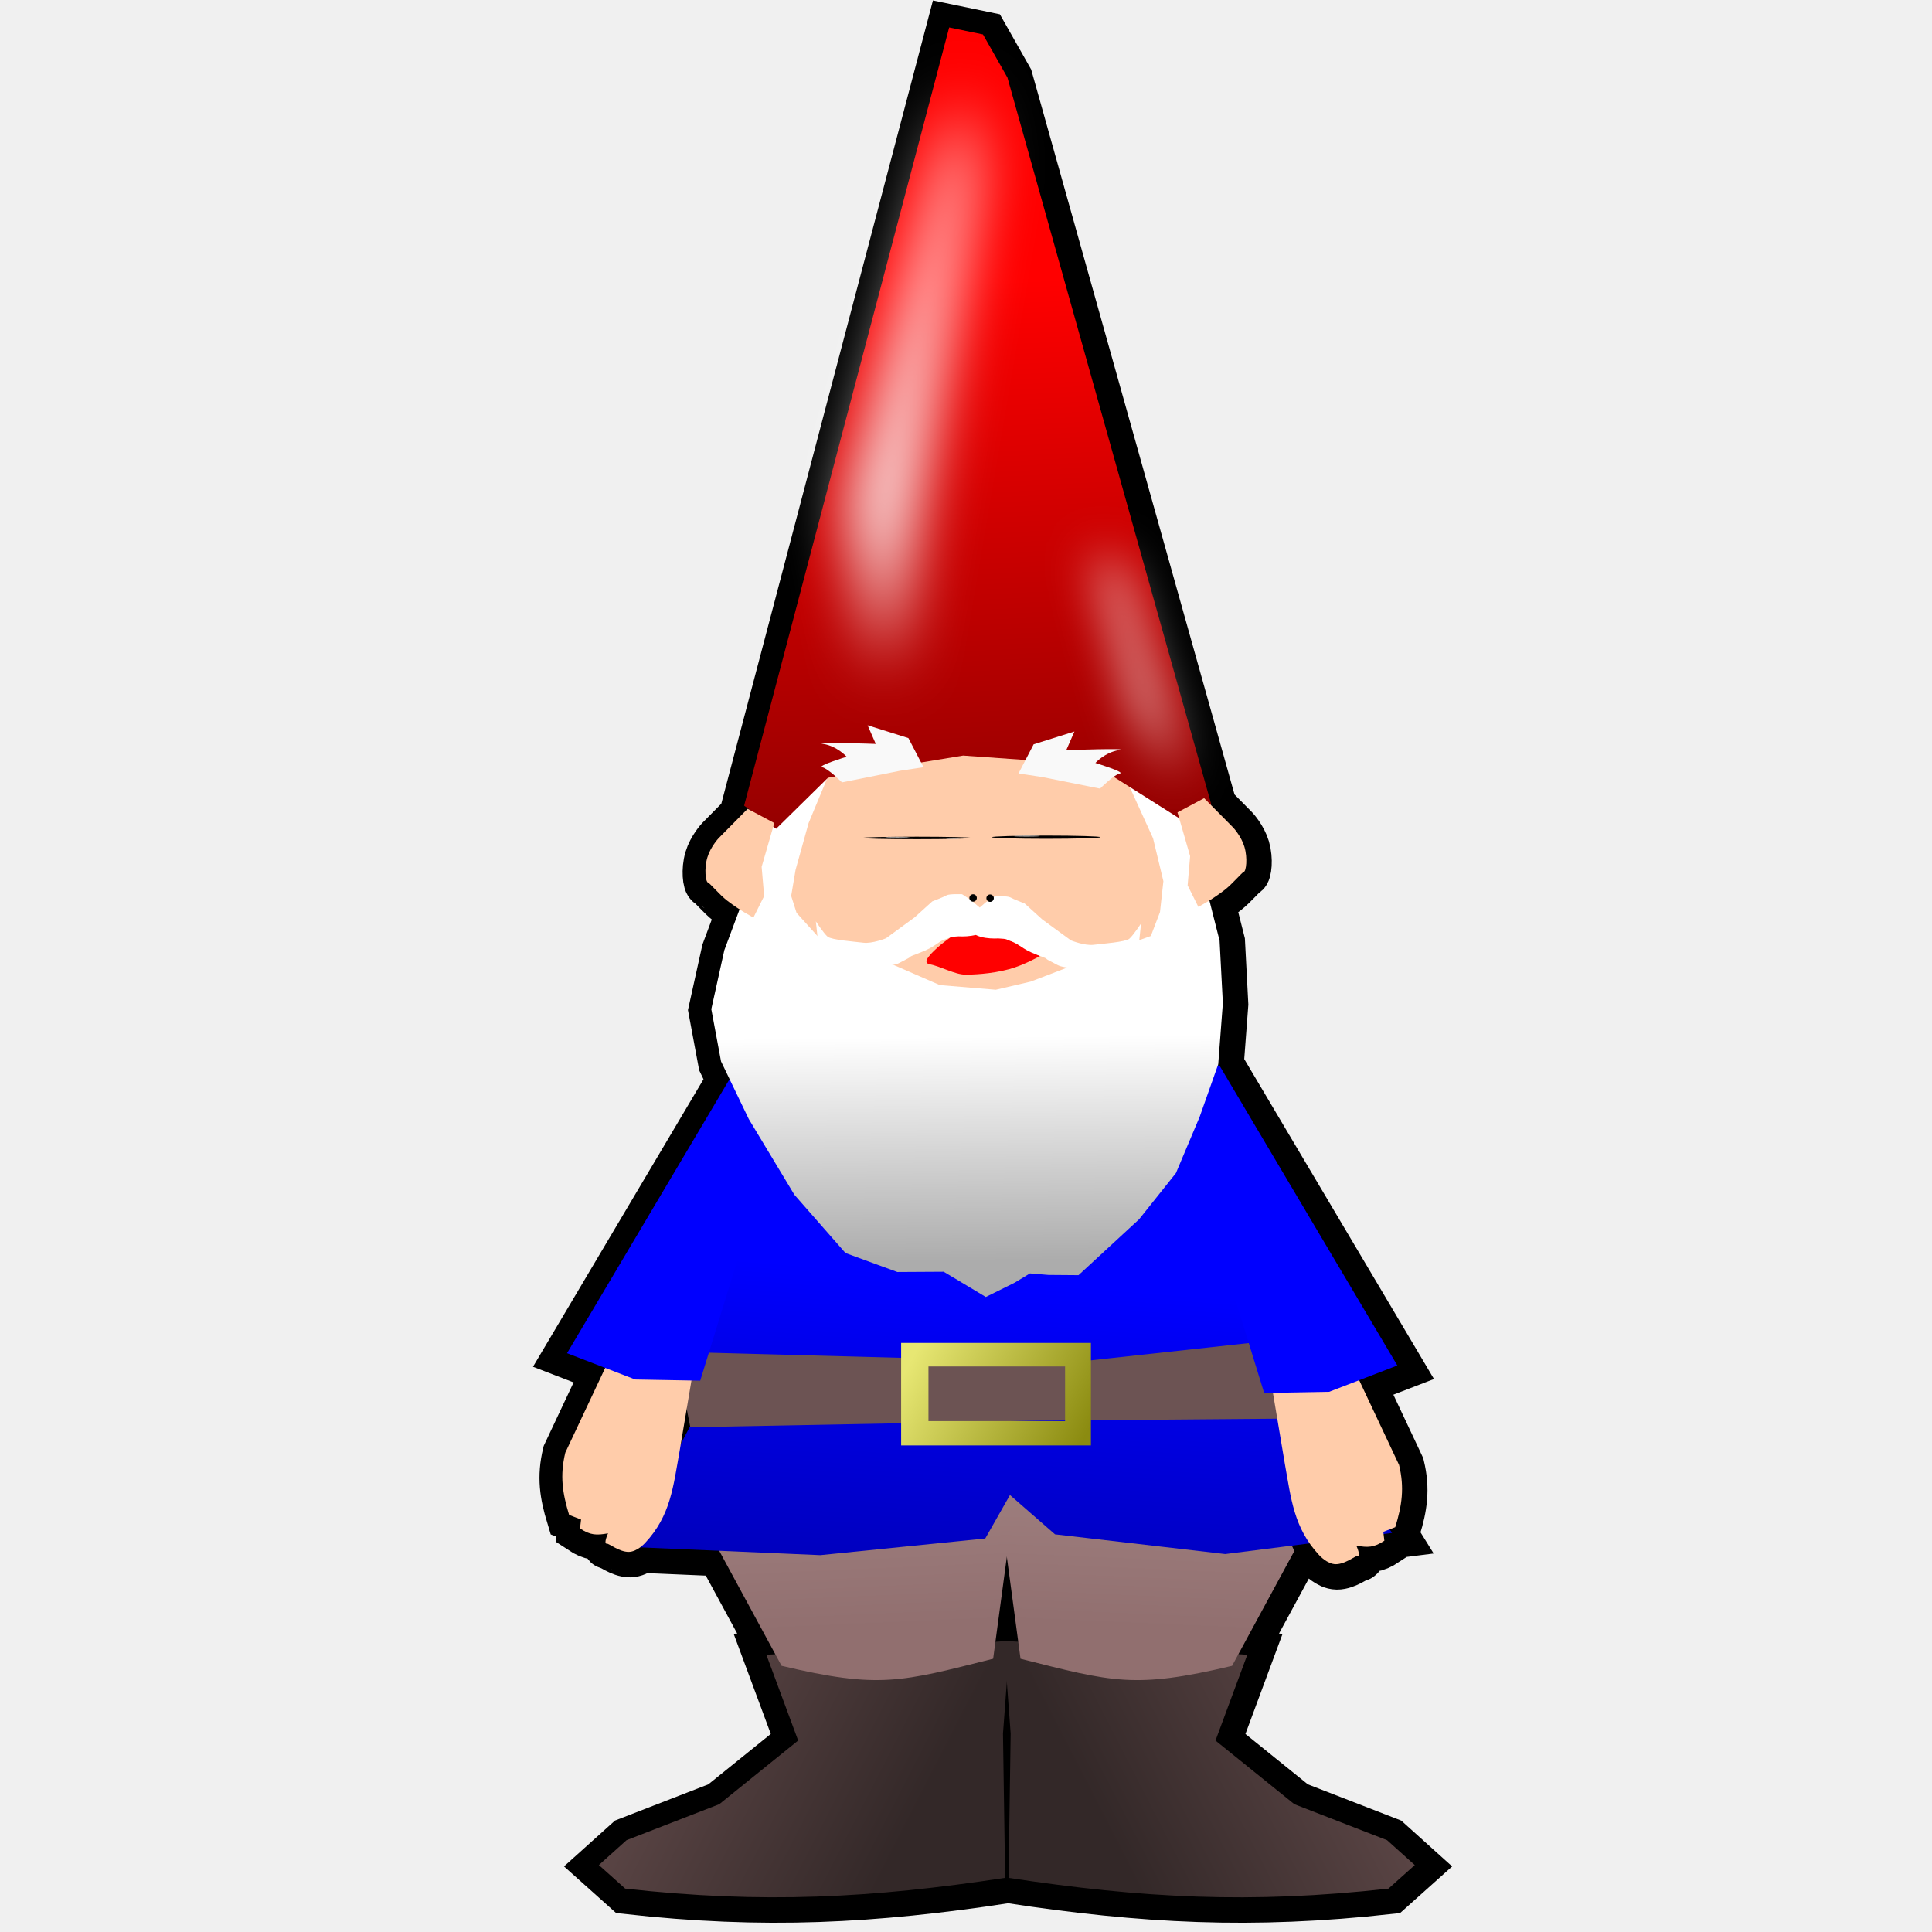
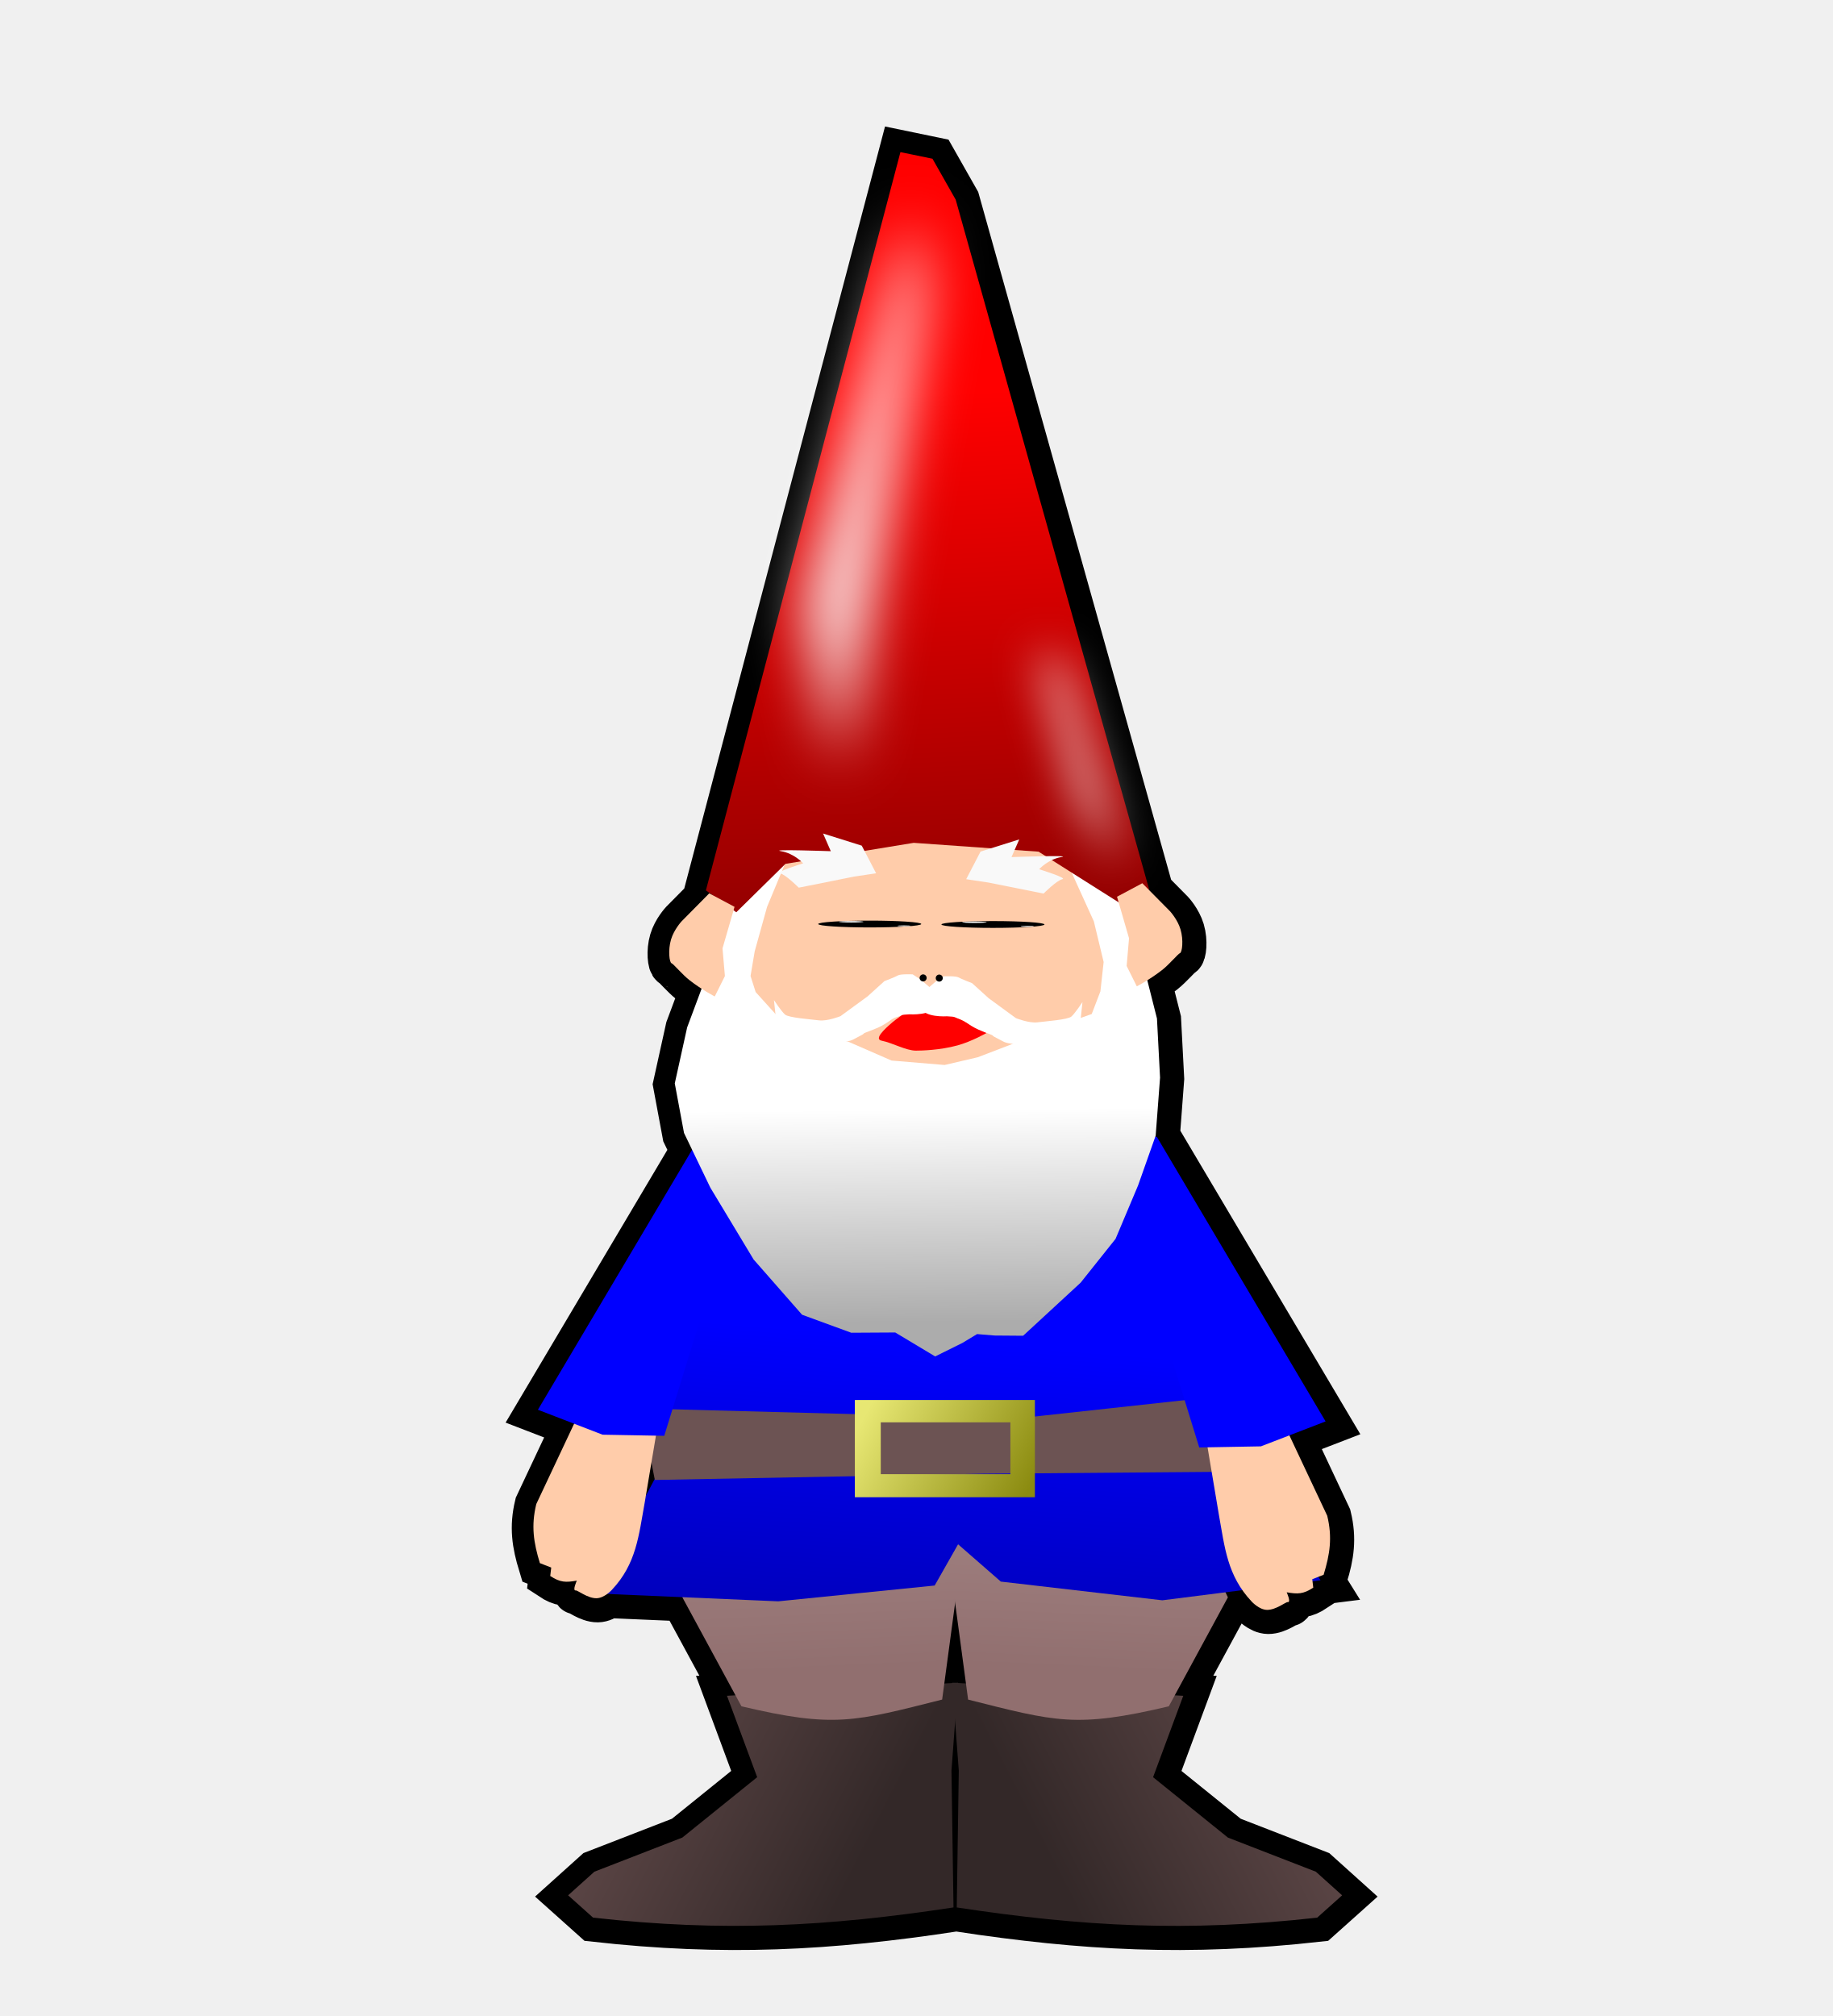
- <svg xmlns="http://www.w3.org/2000/svg" xmlns:xlink="http://www.w3.org/1999/xlink" width="100mm" height="100mm" viewBox="0 0 100 100" version="1.1" id="svg1" xml:space="preserve">
+ <svg xmlns="http://www.w3.org/2000/svg" xmlns:xlink="http://www.w3.org/1999/xlink" width="100mm" height="110mm" viewBox="0 0 100 110" version="1.1" id="svg1" xml:space="preserve">
  <defs id="defs1">
    <linearGradient id="linearGradient26">
      <stop style="stop-color:#8b8b10;stop-opacity:1;" offset="0" id="stop26" />
      <stop style="stop-color:#e7e773;stop-opacity:1;" offset="1" id="stop27" />
    </linearGradient>
    <linearGradient id="linearGradient24">
      <stop style="stop-color:#0000ff;stop-opacity:1;" offset="0" id="stop24" />
      <stop style="stop-color:#0000b4;stop-opacity:1;" offset="1" id="stop25" />
    </linearGradient>
    <linearGradient id="linearGradient22">
      <stop style="stop-color:#ffffff;stop-opacity:1;" offset="0" id="stop22" />
      <stop style="stop-color:#acacac;stop-opacity:1;" offset="1" id="stop23" />
    </linearGradient>
    <linearGradient id="linearGradient18">
      <stop style="stop-color:#ff0000;stop-opacity:1;" offset="0" id="stop18" />
      <stop style="stop-color:#910000;stop-opacity:1;" offset="1" id="stop19" />
    </linearGradient>
    <linearGradient id="linearGradient14">
      <stop style="stop-color:#916f6f;stop-opacity:1;" offset="0" id="stop14" />
      <stop style="stop-color:#a38484;stop-opacity:1;" offset="1" id="stop15" />
    </linearGradient>
    <linearGradient id="linearGradient12">
      <stop style="stop-color:#332828;stop-opacity:1;" offset="0" id="stop12" />
      <stop style="stop-color:#5c4646;stop-opacity:1;" offset="1" id="stop13" />
    </linearGradient>
-     <linearGradient xlink:href="#linearGradient12" id="linearGradient13" x1="47.013" y1="94.551" x2="34.406" y2="88.072" gradientUnits="userSpaceOnUse" />
-     <linearGradient xlink:href="#linearGradient14" id="linearGradient15" x1="47.538" y1="84.133" x2="47.1" y2="74.24" gradientUnits="userSpaceOnUse" />
-     <linearGradient xlink:href="#linearGradient12" id="linearGradient16" gradientUnits="userSpaceOnUse" x1="47.013" y1="94.551" x2="34.406" y2="88.072" gradientTransform="matrix(-1,0,0,1,104.2271,9.7944415e-4)" />
-     <linearGradient xlink:href="#linearGradient14" id="linearGradient17" gradientUnits="userSpaceOnUse" x1="47.538" y1="84.133" x2="47.1" y2="74.24" gradientTransform="matrix(-1,0,0,1,104.2271,9.7944415e-4)" />
-     <linearGradient xlink:href="#linearGradient18" id="linearGradient19" x1="50.72" y1="14.607" x2="52.154" y2="43.462" gradientUnits="userSpaceOnUse" />
-     <linearGradient xlink:href="#linearGradient22" id="linearGradient23" x1="50.914" y1="53.645" x2="51.012" y2="65.252" gradientUnits="userSpaceOnUse" />
-     <linearGradient xlink:href="#linearGradient24" id="linearGradient25" x1="60.18" y1="66.91" x2="58.815" y2="84.272" gradientUnits="userSpaceOnUse" />
-     <linearGradient xlink:href="#linearGradient26" id="linearGradient27" x1="56.181" y1="74.323" x2="47.501" y2="69.739" gradientUnits="userSpaceOnUse" />
+     <linearGradient xlink:href="#linearGradient12" id="linearGradient13" x1="47.013" y1="94.551" x2="34.406" y2="88.072" gradientUnits="userSpaceOnUse" gradientTransform="translate(0,6.879167)" />
+     <linearGradient xlink:href="#linearGradient14" id="linearGradient15" x1="47.538" y1="84.133" x2="47.1" y2="74.24" gradientUnits="userSpaceOnUse" gradientTransform="translate(0,6.879167)" />
+     <linearGradient xlink:href="#linearGradient12" id="linearGradient16" gradientUnits="userSpaceOnUse" x1="47.013" y1="94.551" x2="34.406" y2="88.072" gradientTransform="matrix(-1,0,0,1,104.2271,6.880147)" />
+     <linearGradient xlink:href="#linearGradient14" id="linearGradient17" gradientUnits="userSpaceOnUse" x1="47.538" y1="84.133" x2="47.1" y2="74.24" gradientTransform="matrix(-1,0,0,1,104.2271,6.880147)" />
+     <linearGradient xlink:href="#linearGradient18" id="linearGradient19" x1="50.72" y1="14.607" x2="52.154" y2="43.462" gradientUnits="userSpaceOnUse" gradientTransform="translate(0,6.879167)" />
+     <linearGradient xlink:href="#linearGradient22" id="linearGradient23" x1="50.914" y1="53.645" x2="51.012" y2="65.252" gradientUnits="userSpaceOnUse" gradientTransform="translate(0,6.879167)" />
+     <linearGradient xlink:href="#linearGradient24" id="linearGradient25" x1="60.18" y1="66.91" x2="58.815" y2="84.272" gradientUnits="userSpaceOnUse" gradientTransform="translate(0,6.879167)" />
+     <linearGradient xlink:href="#linearGradient26" id="linearGradient27" x1="56.181" y1="74.323" x2="47.501" y2="69.739" gradientUnits="userSpaceOnUse" gradientTransform="translate(0,6.879167)" />
    <filter style="color-interpolation-filters:sRGB" id="filter13" x="-0.614" y="-0.129" width="2.228" height="1.259">
      <feGaussianBlur stdDeviation="1.624" id="feGaussianBlur13" />
    </filter>
    <filter style="color-interpolation-filters:sRGB" id="filter14" x="-0.666" y="-0.251" width="2.332" height="1.502">
      <feGaussianBlur stdDeviation="1.247" id="feGaussianBlur14" />
    </filter>
  </defs>
  <g id="layer1">
-     <path id="path8-2" style="fill:#000000;stroke:#000000;stroke-width:2.5;stroke-dasharray:none;stroke-opacity:1;paint-order:markers stroke fill" d="m 49.196,1.487 -10.613,40.282 0.35,0.253 -0.168,-0.09 -1.508,1.525 c 0,0 -0.415,0.447 -0.577,0.994 -0.173,0.582 -0.09,1.266 0.035,1.298 0.089,0.022 0.585,0.62 0.982,0.929 0.225,0.175 0.449,0.328 0.65,0.457 l -0.788,2.111 -0.675,3.056 0.504,2.704 0.442,0.917 -8.413,14.186 1.976,0.762 -2.065,4.385 c -0.288,1.193 -0.145,2.097 0.197,3.222 l 0.619,0.241 -0.054,0.459 c 0.541,0.358 0.851,0.359 1.45,0.254 0,0 -0.257,0.563 -0.057,0.535 0.106,-0.015 0.637,0.43 1.128,0.425 0.22,-0.003 0.431,-0.118 0.588,-0.233 l 4.103,0.177 -0.004,0.008 2.899,5.346 -0.463,0.026 1.647,4.441 -4.083,3.295 -4.799,1.862 -1.433,1.289 1.361,1.218 c 7.13,0.795 12.756,0.492 19.666,-0.557 l -0.112,-7.466 0.198,-2.662 0.199,2.663 -0.112,7.465 c 6.91,1.049 12.536,1.352 19.666,0.558 l 1.361,-1.218 -1.432,-1.289 -4.799,-1.862 -4.083,-3.295 1.647,-4.441 -0.464,-0.026 2.899,-5.346 -0.13,-0.276 0.923,-0.117 c 0.145,0.208 0.308,0.413 0.499,0.616 0,0 0.408,0.455 0.845,0.46 0.491,0.005 1.022,-0.439 1.128,-0.425 0.2,0.028 -0.057,-0.535 -0.057,-0.535 0.599,0.105 0.909,0.104 1.45,-0.254 l -0.04,-0.346 0.437,-0.055 -0.117,-0.188 0.286,-0.112 c 0.343,-1.124 0.485,-2.029 0.197,-3.222 l -2.064,-4.385 1.976,-0.762 -9.204,-15.52 -0.087,-0.019 0.02,-0.056 0.239,-3.165 -0.169,-3.229 -0.527,-2.081 c 0.235,-0.146 0.515,-0.332 0.796,-0.55 0.397,-0.309 0.894,-0.906 0.982,-0.928 0.124,-0.031 0.207,-0.716 0.035,-1.298 -0.162,-0.547 -0.577,-0.994 -0.577,-0.994 l -1.161,-1.174 0.024,-0.023 L 52.211,4.08 50.945,1.849 Z m -13.521,71.109 0.144,1.229 -0.514,0.976 z m 16.505,8.056 0.59,4.39 -0.432,-0.024 0.002,-0.019 -0.169,0.009 -0.15,-0.008 10e-4,0.017 -0.431,0.024 z" />
-     <path style="fill:#ffccaa;stroke-width:3.185;paint-order:markers stroke fill" d="m 42.334,39.189 -1.93,4.773 0.362,4.606 5.005,4.773 9.347,0.335 5.548,-3.852 -0.06,-9.63 -14.171,-8.793 z" id="path8" />
-     <path style="fill:#ffccaa;stroke-width:2.702;paint-order:markers stroke fill" d="m 47.32,49.24 c 0.241,0 8.141,-0.121 8.141,-0.121 l -2.291,2.171 -3.859,0.543 c 0,0 -3.859,-2.472 -3.437,-2.412 0.422,0.06 1.447,-0.181 1.447,-0.181 z" id="path12" />
-     <path style="fill:url(#linearGradient13);fill-opacity:1;stroke-width:2.702;paint-order:markers stroke fill" d="m 39.666,85.649 1.647,4.441 -4.083,3.295 -4.799,1.862 -1.433,1.289 1.361,1.218 c 7.13,0.795 12.756,0.492 19.666,-0.557 l -0.111,-7.465 0.358,-4.799 z" id="path1" />
-     <path style="fill:url(#linearGradient15);fill-opacity:1;stroke-width:2.702;paint-order:markers stroke fill" d="m 39.666,75.12 -2.435,5.157 3.223,5.945 c 5.056,1.199 6.17,0.838 10.951,-0.366 L 52.981,74.125 Z" id="path2" />
-     <path style="fill:url(#linearGradient16);fill-opacity:1;stroke-width:2.702;paint-order:markers stroke fill" d="m 64.561,85.65 -1.647,4.441 4.083,3.295 4.799,1.862 1.433,1.289 -1.361,1.218 C 64.737,98.55 59.111,98.248 52.201,97.198 l 0.111,-7.465 -0.358,-4.799 z" id="path1-1" />
-     <path style="fill:url(#linearGradient17);fill-opacity:1;stroke-width:2.702;paint-order:markers stroke fill" d="m 64.561,75.121 2.435,5.157 -3.223,5.945 c -5.056,1.199 -6.17,0.838 -10.951,-0.366 L 51.246,74.126 Z" id="path2-8" />
-     <path style="fill:url(#linearGradient25);fill-opacity:1;stroke-width:2.774;paint-order:markers stroke fill" d="m 38.771,58.645 -3.32,12.535 0.302,2.579 -3.32,6.303 10.029,0.432 8.535,-0.862 1.278,-2.25 2.332,2.035 8.812,1.021 8.633,-1.092 -3.547,-5.659 0.151,-2.865 -6.641,-12.32 z" id="path3" />
-     <path style="fill:#6c5353;stroke-width:3.164;paint-order:markers stroke fill" d="m 35.518,69.986 11.743,0.312 8.165,0.226 12.549,-1.371 0.664,1.194 -0.056,3.064 -14.886,0.122 -17.967,0.34 -0.379,-1.924 z" id="path22" />
-     <path style="fill:#ffccaa;stroke-width:2.702;paint-order:markers stroke fill" d="m 32.063,69.236 -2.803,5.953 c -0.288,1.193 -0.146,2.098 0.197,3.222 l 0.619,0.241 -0.054,0.46 c 0.541,0.358 0.851,0.359 1.45,0.254 0,0 -0.257,0.563 -0.057,0.535 0.106,-0.015 0.638,0.43 1.128,0.425 0.437,-0.005 0.845,-0.46 0.845,-0.46 1.331,-1.418 1.46,-2.939 1.792,-4.781 l 0.95,-5.659 z" id="path5" />
-     <path style="fill:#0000ff;stroke-width:2.702;paint-order:markers stroke fill" d="m 38.553,54.522 -9.204,15.52 3.529,1.361 3.365,0.061 5.443,-17.627 z" id="path4" />
-     <path style="fill:#ffccaa;stroke-width:2.702;paint-order:markers stroke fill" d="m 69.613,69.872 2.803,5.953 c 0.288,1.193 0.146,2.098 -0.197,3.222 l -0.619,0.241 0.054,0.46 c -0.541,0.358 -0.851,0.359 -1.45,0.254 0,0 0.257,0.563 0.057,0.535 -0.106,-0.015 -0.638,0.43 -1.128,0.425 -0.437,-0.005 -0.845,-0.46 -0.845,-0.46 -1.331,-1.418 -1.46,-2.939 -1.792,-4.781 l -0.95,-5.659 z" id="path5-9" />
-     <path style="fill:#0000ff;stroke-width:2.702;paint-order:markers stroke fill" d="m 63.123,55.158 9.204,15.52 -3.529,1.361 -3.365,0.061 -5.443,-17.627 z" id="path4-7" />
-     <path style="fill:url(#linearGradient23);fill-opacity:1;stroke-width:2.702;paint-order:markers stroke fill" d="m 41.773,40.978 -1.677,1.226 -2.604,6.975 -0.675,3.055 0.504,2.704 1.437,2.985 2.359,3.917 2.646,3.017 2.683,0.982 2.4,-0.014 2.179,1.307 1.492,-0.74 0.794,-0.48 0.959,0.079 1.554,0.012 3.136,-2.894 1.907,-2.392 1.228,-2.914 0.961,-2.719 0.239,-3.164 -0.169,-3.229 -1.815,-7.169 -3.791,-2.884 2.162,4.753 0.535,2.22 -0.176,1.599 -0.474,1.237 -1.031,0.37 -5.186,1.99 -1.809,0.422 -2.894,-0.241 -2.352,-1.025 -3.377,-0.844 -1.688,-1.869 -0.279,-0.876 0.227,-1.347 0.675,-2.425 1.427,-3.433 z" id="path10" />
-     <path id="rect3" style="fill:url(#linearGradient27);fill-opacity:1;stroke-width:2.702;paint-order:markers stroke fill" d="m 46.643,69.51 v 5.305 h 9.823 v -5.305 z m 1.414,1.218 h 7.072 v 2.829 h -7.072 z" />
-     <path style="fill:url(#linearGradient19);fill-opacity:1;stroke-width:2.702;paint-order:markers stroke fill" d="m 49.129,1.421 -10.613,40.281 1.657,1.195 2.685,-2.642 6.995,-1.146 6.814,0.482 4.913,3.109 1.117,-1.059 L 52.144,4.013 50.878,1.782 Z" id="path6" />
-     <path style="fill:#f9f9f9;stroke-width:2.702;paint-order:markers stroke fill" d="m 47.803,39.712 -0.784,-1.508 -2.111,-0.663 0.422,0.965 c 0,0 -3.437,-0.121 -2.714,0 0.724,0.121 1.206,0.663 1.206,0.663 0,0 -1.568,0.482 -1.266,0.543 0.302,0.06 1.025,0.784 1.025,0.784 l 3.015,-0.603 z" id="path7" />
-     <path style="fill:#f9f9f9;stroke-width:2.702;paint-order:markers stroke fill" d="m 52.717,40.034 0.784,-1.508 2.111,-0.663 -0.422,0.965 c 0,0 3.437,-0.121 2.714,0 -0.724,0.121 -1.206,0.663 -1.206,0.663 0,0 1.568,0.482 1.266,0.543 -0.302,0.06 -1.025,0.784 -1.025,0.784 l -3.015,-0.603 z" id="path7-2" />
-     <path style="fill:#ff0000;stroke-width:2.702;paint-order:markers stroke fill" d="m 51.843,48.456 c 0,0 -2.472,-0.241 -2.593,0 -0.037,0.073 -0.335,0.255 -0.545,0.434 -0.481,0.409 -1.021,0.93 -0.601,1.014 0.603,0.121 1.327,0.543 1.869,0.543 0.301,0 1.3,-0.021 2.268,-0.285 0.779,-0.213 1.591,-0.68 1.591,-0.68 z" id="path11" />
-     <path style="fill:#ffccaa;stroke-width:2.702;paint-order:markers stroke fill" d="m 40.078,42.601 -1.38,-0.736 -1.509,1.526 c 0,0 -0.415,0.447 -0.577,0.994 -0.173,0.582 -0.09,1.266 0.034,1.297 0.089,0.022 0.585,0.62 0.983,0.928 0.681,0.529 1.369,0.881 1.369,0.881 l 0.554,-1.112 -0.13,-1.511 z" id="path9" />
-     <path style="fill:#ffccaa;stroke-width:2.702;paint-order:markers stroke fill" d="m 60.946,42.049 1.38,-0.736 1.509,1.526 c 0,0 0.415,0.447 0.577,0.994 0.173,0.582 0.09,1.266 -0.034,1.297 -0.089,0.022 -0.585,0.62 -0.983,0.928 -0.681,0.529 -1.369,0.881 -1.369,0.881 L 61.471,45.827 61.601,44.316 Z" id="path9-5" />
-     <path style="fill:#ffffff;stroke-width:2.5;paint-order:markers stroke fill" d="m 49.798,46.286 c 0,0 -0.661,-0.029 -0.803,0.056 -0.143,0.086 -0.741,0.314 -0.741,0.314 l -0.913,0.827 -1.483,1.084 c 0,0 -0.713,0.285 -1.169,0.228 -0.456,-0.057 -1.654,-0.143 -1.854,-0.314 -0.2,-0.171 -0.607,-0.792 -0.607,-0.792 l 0.122,1.134 c 0,0 0,0.57 0.485,0.77 0.485,0.2 1.226,0.428 1.511,0.428 0.285,0 0.941,0.057 1.569,-0.029 0.627,-0.086 0.542,-0.114 0.998,-0.342 0.456,-0.228 -0.114,-0.029 0.713,-0.342 0.827,-0.314 0.913,-0.57 1.283,-0.684 0.371,-0.114 0.171,-0.131 0.713,-0.159 0.446,0.027 1.47,-0.035 1.426,-0.611 -0.114,-0.399 -0.318,-0.859 -0.318,-0.859 L 50.254,46.585 Z" id="path17" />
-     <path style="fill:#ffffff;stroke-width:2.5;paint-order:markers stroke fill" d="m 51.492,46.394 c 0,0 0.661,-0.029 0.803,0.056 0.143,0.086 0.741,0.314 0.741,0.314 l 0.913,0.827 1.483,1.084 c 0,0 0.713,0.285 1.169,0.228 0.456,-0.057 1.654,-0.143 1.854,-0.314 0.2,-0.171 0.607,-0.792 0.607,-0.792 l -0.122,1.134 c 0,0 0,0.57 -0.485,0.77 -0.485,0.2 -1.226,0.428 -1.511,0.428 -0.285,0 -0.941,0.057 -1.569,-0.029 -0.627,-0.086 -0.542,-0.114 -0.998,-0.342 -0.456,-0.228 0.114,-0.029 -0.713,-0.342 -0.827,-0.314 -0.913,-0.57 -1.283,-0.684 -0.371,-0.114 -0.171,-0.131 -0.713,-0.159 -0.446,0.027 -1.47,-0.035 -1.426,-0.611 0.114,-0.399 0.318,-0.859 0.318,-0.859 l 0.476,-0.41 z" id="path17-5" />
-     <g id="g27" transform="matrix(1.288625,0,0,0.02969092,-13.22672,42.07719)">
+     <path id="path8-2" style="fill:#000000;stroke:#000000;stroke-width:2.5;stroke-dasharray:none;stroke-opacity:1;paint-order:markers stroke fill" d="M 49.196,8.366 38.583,48.648 l 0.35,0.253 -0.168,-0.09 -1.508,1.525 c 0,0 -0.415,0.447 -0.577,0.994 -0.173,0.582 -0.09,1.266 0.035,1.298 0.089,0.022 0.585,0.62 0.982,0.929 0.225,0.175 0.449,0.328 0.65,0.457 l -0.788,2.111 -0.675,3.056 0.504,2.704 0.442,0.917 -8.413,14.186 1.976,0.762 -2.065,4.385 c -0.288,1.193 -0.145,2.097 0.197,3.222 l 0.619,0.241 -0.054,0.459 c 0.541,0.358 0.851,0.359 1.45,0.254 0,0 -0.257,0.563 -0.057,0.535 0.106,-0.015 0.637,0.43 1.128,0.425 0.22,-0.003 0.431,-0.118 0.588,-0.233 l 4.103,0.177 -0.004,0.008 2.899,5.346 -0.463,0.026 1.647,4.441 -4.083,3.295 -4.799,1.862 -1.433,1.289 1.361,1.218 c 7.13,0.795 12.756,0.492 19.666,-0.557 l -0.112,-7.466 0.198,-2.662 0.199,2.663 -0.112,7.465 c 6.91,1.049 12.536,1.352 19.666,0.558 l 1.361,-1.218 -1.432,-1.289 -4.799,-1.862 -4.083,-3.295 1.647,-4.441 -0.464,-0.026 2.899,-5.346 -0.13,-0.276 0.923,-0.117 c 0.145,0.208 0.308,0.413 0.499,0.616 0,0 0.408,0.455 0.845,0.46 0.491,0.005 1.022,-0.439 1.128,-0.425 0.2,0.028 -0.057,-0.535 -0.057,-0.535 0.599,0.105 0.909,0.104 1.45,-0.254 l -0.04,-0.346 0.437,-0.055 -0.117,-0.188 0.286,-0.112 c 0.343,-1.124 0.485,-2.029 0.197,-3.222 l -2.064,-4.385 1.976,-0.762 -9.204,-15.52 -0.087,-0.019 0.02,-0.056 0.239,-3.165 -0.169,-3.229 -0.527,-2.081 c 0.235,-0.146 0.515,-0.332 0.796,-0.55 0.397,-0.309 0.894,-0.906 0.982,-0.928 0.124,-0.031 0.207,-0.716 0.035,-1.298 -0.162,-0.547 -0.577,-0.994 -0.577,-0.994 l -1.161,-1.174 0.024,-0.023 L 52.211,10.96 50.945,8.728 Z M 35.675,79.476 l 0.144,1.229 -0.514,0.976 z m 16.505,8.056 0.59,4.39 -0.432,-0.024 0.002,-0.019 -0.169,0.009 -0.15,-0.008 10e-4,0.017 -0.431,0.024 z" />
+     <path style="fill:#ffccaa;stroke-width:3.185;paint-order:markers stroke fill" d="m 42.334,46.068 -1.93,4.773 0.362,4.606 5.005,4.773 9.347,0.335 5.548,-3.852 -0.06,-9.63 -14.171,-8.793 z" id="path8" />
+     <path style="fill:#ffccaa;stroke-width:2.702;paint-order:markers stroke fill" d="m 47.32,56.119 c 0.241,0 8.141,-0.121 8.141,-0.121 l -2.291,2.171 -3.859,0.543 c 0,0 -3.859,-2.472 -3.437,-2.412 0.422,0.06 1.447,-0.181 1.447,-0.181 z" id="path12" />
+     <path style="fill:url(#linearGradient13);fill-opacity:1;stroke-width:2.702;paint-order:markers stroke fill" d="m 39.666,92.528 1.647,4.441 -4.083,3.295 -4.799,1.862 -1.433,1.289 1.361,1.218 c 7.13,0.795 12.756,0.492 19.666,-0.557 l -0.111,-7.465 0.358,-4.799 z" id="path1" />
+     <path style="fill:url(#linearGradient15);fill-opacity:1;stroke-width:2.702;paint-order:markers stroke fill" d="m 39.666,81.999 -2.435,5.157 3.223,5.945 c 5.056,1.199 6.17,0.838 10.951,-0.366 L 52.981,81.004 Z" id="path2" />
+     <path style="fill:url(#linearGradient16);fill-opacity:1;stroke-width:2.702;paint-order:markers stroke fill" d="m 64.561,92.529 -1.647,4.441 4.083,3.295 4.799,1.862 1.433,1.289 -1.361,1.218 c -7.13,0.795 -12.756,0.492 -19.666,-0.557 l 0.111,-7.465 -0.358,-4.799 z" id="path1-1" />
+     <path style="fill:url(#linearGradient17);fill-opacity:1;stroke-width:2.702;paint-order:markers stroke fill" d="m 64.561,82 2.435,5.157 -3.223,5.945 c -5.056,1.199 -6.17,0.838 -10.951,-0.366 L 51.246,81.005 Z" id="path2-8" />
+     <path style="fill:url(#linearGradient25);fill-opacity:1;stroke-width:2.774;paint-order:markers stroke fill" d="m 38.771,65.525 -3.32,12.535 0.302,2.579 -3.32,6.303 10.029,0.432 8.535,-0.862 1.278,-2.25 2.332,2.035 8.812,1.021 L 72.05,86.225 68.504,80.567 68.655,77.701 62.014,65.381 Z" id="path3" />
+     <path style="fill:#6c5353;stroke-width:3.164;paint-order:markers stroke fill" d="m 35.518,76.865 11.743,0.312 8.165,0.226 12.549,-1.371 0.664,1.194 -0.056,3.064 -14.886,0.122 -17.967,0.34 -0.379,-1.924 z" id="path22" />
+     <path style="fill:#ffccaa;stroke-width:2.702;paint-order:markers stroke fill" d="m 32.063,76.115 -2.803,5.953 c -0.288,1.193 -0.146,2.098 0.197,3.222 l 0.619,0.241 -0.054,0.46 c 0.541,0.358 0.851,0.359 1.45,0.254 0,0 -0.257,0.563 -0.057,0.535 0.106,-0.015 0.638,0.43 1.128,0.425 0.437,-0.005 0.845,-0.46 0.845,-0.46 1.331,-1.418 1.46,-2.939 1.792,-4.781 l 0.95,-5.659 z" id="path5" />
+     <path style="fill:#0000ff;stroke-width:2.702;paint-order:markers stroke fill" d="m 38.553,61.401 -9.204,15.52 3.529,1.361 3.365,0.061 5.443,-17.627 z" id="path4" />
+     <path style="fill:#ffccaa;stroke-width:2.702;paint-order:markers stroke fill" d="m 69.613,76.751 2.803,5.953 c 0.288,1.193 0.146,2.098 -0.197,3.222 l -0.619,0.241 0.054,0.46 c -0.541,0.358 -0.851,0.359 -1.45,0.254 0,0 0.257,0.563 0.057,0.535 -0.106,-0.015 -0.638,0.43 -1.128,0.425 -0.437,-0.005 -0.845,-0.46 -0.845,-0.46 -1.331,-1.418 -1.46,-2.939 -1.792,-4.781 l -0.95,-5.659 z" id="path5-9" />
+     <path style="fill:#0000ff;stroke-width:2.702;paint-order:markers stroke fill" d="m 63.123,62.037 9.204,15.52 -3.529,1.361 -3.365,0.061 -5.443,-17.627 z" id="path4-7" />
+     <path style="fill:url(#linearGradient23);fill-opacity:1;stroke-width:2.702;paint-order:markers stroke fill" d="m 41.773,47.858 -1.677,1.226 -2.604,6.975 -0.675,3.055 0.504,2.704 1.437,2.985 2.359,3.917 2.646,3.017 2.683,0.982 2.4,-0.014 2.179,1.307 1.492,-0.74 0.794,-0.48 0.959,0.079 1.554,0.012 3.136,-2.894 1.907,-2.392 1.228,-2.914 0.961,-2.719 0.239,-3.164 -0.169,-3.229 -1.815,-7.169 -3.791,-2.884 2.162,4.753 0.535,2.22 -0.176,1.599 -0.474,1.237 -1.031,0.37 -5.186,1.99 -1.809,0.422 -2.894,-0.241 -2.352,-1.025 -3.377,-0.844 -1.688,-1.869 -0.279,-0.876 0.227,-1.347 0.675,-2.425 1.427,-3.433 z" id="path10" />
+     <path id="rect3" style="fill:url(#linearGradient27);fill-opacity:1;stroke-width:2.702;paint-order:markers stroke fill" d="m 46.643,76.389 v 5.305 h 9.823 v -5.305 z m 1.414,1.218 h 7.072 v 2.829 h -7.072 z" />
+     <path style="fill:url(#linearGradient19);fill-opacity:1;stroke-width:2.702;paint-order:markers stroke fill" d="m 49.129,8.3 -10.613,40.281 1.657,1.195 2.685,-2.642 6.995,-1.146 6.814,0.482 4.913,3.109 L 62.697,48.521 52.144,10.893 50.878,8.661 Z" id="path6" />
+     <path style="fill:#f9f9f9;stroke-width:2.702;paint-order:markers stroke fill" d="m 47.803,47.65 -0.784,-1.508 -2.111,-0.663 0.422,0.965 c 0,0 -3.437,-0.121 -2.714,0 0.724,0.121 1.206,0.663 1.206,0.663 0,0 -1.568,0.482 -1.266,0.543 0.302,0.06 1.025,0.784 1.025,0.784 l 3.015,-0.603 z" id="path7" />
+     <path style="fill:#f9f9f9;stroke-width:2.702;paint-order:markers stroke fill" d="m 52.717,47.972 0.784,-1.508 2.111,-0.663 -0.422,0.965 c 0,0 3.437,-0.121 2.714,0 -0.724,0.121 -1.206,0.663 -1.206,0.663 0,0 1.568,0.482 1.266,0.543 -0.302,0.06 -1.025,0.784 -1.025,0.784 l -3.015,-0.603 z" id="path7-2" />
+     <path style="fill:#ff0000;stroke-width:2.702;paint-order:markers stroke fill" d="m 51.843,55.335 c 0,0 -2.472,-0.241 -2.593,0 -0.037,0.073 -0.335,0.255 -0.545,0.434 -0.481,0.409 -1.021,0.93 -0.601,1.014 0.603,0.121 1.327,0.543 1.869,0.543 0.301,0 1.3,-0.021 2.268,-0.285 0.779,-0.213 1.591,-0.68 1.591,-0.68 z" id="path11" />
+     <path style="fill:#ffccaa;stroke-width:2.702;paint-order:markers stroke fill" d="m 40.078,49.48 -1.38,-0.736 -1.509,1.526 c 0,0 -0.415,0.447 -0.577,0.994 -0.173,0.582 -0.09,1.266 0.034,1.297 0.089,0.022 0.585,0.62 0.983,0.928 0.681,0.529 1.369,0.881 1.369,0.881 l 0.554,-1.112 -0.13,-1.511 z" id="path9" />
+     <path style="fill:#ffccaa;stroke-width:2.702;paint-order:markers stroke fill" d="m 60.946,48.928 1.38,-0.736 1.509,1.526 c 0,0 0.415,0.447 0.577,0.994 0.173,0.582 0.09,1.266 -0.034,1.297 -0.089,0.022 -0.585,0.62 -0.983,0.928 -0.681,0.529 -1.369,0.881 -1.369,0.881 l -0.554,-1.112 0.13,-1.511 z" id="path9-5" />
+     <path style="fill:#ffffff;stroke-width:2.5;paint-order:markers stroke fill" d="m 49.798,53.165 c 0,0 -0.661,-0.029 -0.803,0.056 -0.143,0.086 -0.741,0.314 -0.741,0.314 l -0.913,0.827 -1.483,1.084 c 0,0 -0.713,0.285 -1.169,0.228 -0.456,-0.057 -1.654,-0.143 -1.854,-0.314 -0.2,-0.171 -0.607,-0.792 -0.607,-0.792 l 0.122,1.134 c 0,0 0,0.57 0.485,0.77 0.485,0.2 1.226,0.428 1.511,0.428 0.285,0 0.941,0.057 1.569,-0.029 0.627,-0.086 0.542,-0.114 0.998,-0.342 0.456,-0.228 -0.114,-0.029 0.713,-0.342 0.827,-0.314 0.913,-0.57 1.283,-0.684 0.371,-0.114 0.171,-0.131 0.713,-0.159 0.446,0.027 1.47,-0.035 1.426,-0.611 -0.114,-0.399 -0.318,-0.859 -0.318,-0.859 l -0.476,-0.41 z" id="path17" />
+     <path style="fill:#ffffff;stroke-width:2.5;paint-order:markers stroke fill" d="m 51.492,53.273 c 0,0 0.661,-0.029 0.803,0.056 0.143,0.086 0.741,0.314 0.741,0.314 l 0.913,0.827 1.483,1.084 c 0,0 0.713,0.285 1.169,0.228 0.456,-0.057 1.654,-0.143 1.854,-0.314 0.2,-0.171 0.607,-0.792 0.607,-0.792 l -0.122,1.134 c 0,0 0,0.57 -0.485,0.77 -0.485,0.2 -1.226,0.428 -1.511,0.428 -0.285,0 -0.941,0.057 -1.569,-0.029 -0.627,-0.086 -0.542,-0.114 -0.998,-0.342 -0.456,-0.228 0.114,-0.029 -0.713,-0.342 -0.827,-0.314 -0.913,-0.57 -1.283,-0.684 -0.371,-0.114 -0.171,-0.131 -0.713,-0.159 -0.446,0.027 -1.47,-0.035 -1.426,-0.611 0.114,-0.399 0.318,-0.859 0.318,-0.859 l 0.476,-0.41 z" id="path17-5" />
+     <g id="g27" transform="matrix(1.288625,0,0,0.08526585,-13.22672,46.69882)">
      <circle style="fill:#000000;stroke-width:2.5;paint-order:markers stroke fill" id="path19" cx="47.09" cy="43.618" r="2.182" />
      <ellipse style="fill:#ffffff;stroke-width:2.5;paint-order:markers stroke fill" id="path20" cx="46.305" cy="42.179" rx="0.519" ry="0.466" />
      <ellipse style="fill:#ffffff;stroke-width:2.5;paint-order:markers stroke fill" id="path21" cx="48.541" cy="44.801" rx="0.28" ry="0.293" />
    </g>
-     <g id="g27-7" transform="matrix(1.288625,0,0,0.03819722,-6.530292,41.66747)">
-       <circle style="fill:#000000;stroke-width:2.5;paint-order:markers stroke fill" id="path19-5" cx="47.09" cy="43.618" r="2.182" />
-       <ellipse style="fill:#ffffff;stroke-width:2.5;paint-order:markers stroke fill" id="path20-0" cx="46.305" cy="42.179" rx="0.519" ry="0.466" />
-       <ellipse style="fill:#ffffff;stroke-width:2.5;paint-order:markers stroke fill" id="path21-2" cx="48.541" cy="44.801" rx="0.28" ry="0.293" />
+     <g id="g27-8" transform="matrix(1.288625,0,0,0.08526585,-6.50409,46.7237)">
+       <circle style="fill:#000000;stroke-width:2.5;paint-order:markers stroke fill" id="path19-0" cx="47.09" cy="43.618" r="2.182" />
+       <ellipse style="fill:#ffffff;stroke-width:2.5;paint-order:markers stroke fill" id="path20-2" cx="46.305" cy="42.179" rx="0.519" ry="0.466" />
+       <ellipse style="fill:#ffffff;stroke-width:2.5;paint-order:markers stroke fill" id="path21-4" cx="48.541" cy="44.801" rx="0.28" ry="0.293" />
    </g>
-     <circle style="fill:#000000;stroke-width:2.5;paint-order:markers stroke fill" id="path27" cx="50.368" cy="46.479" r="0.192" />
-     <circle style="fill:#000000;stroke-width:2.5;paint-order:markers stroke fill" id="path27-5" cx="51.248" cy="46.489" r="0.192" />
-     <path style="mix-blend-mode:normal;fill:#ffffff;stroke-width:2.5;paint-order:markers stroke fill;filter:url(#filter13)" d="M 49.798,4.754 43.958,26.147 c 0,0 1.841,9.331 1.904,8.697 0.063,-0.635 4.444,-26.154 4.444,-26.154 z" id="path13" />
-     <path style="fill:#ffffff;stroke-width:2.5;paint-order:markers stroke fill;filter:url(#filter14)" d="m 56.721,28.51 2.297,8.338 2.197,3.595 L 57.919,29.559 Z" id="path14" />
+     <circle style="fill:#000000;stroke-width:2.5;paint-order:markers stroke fill" id="path27" cx="50.368" cy="53.358" r="0.192" />
+     <circle style="fill:#000000;stroke-width:2.5;paint-order:markers stroke fill" id="path27-5" cx="51.248" cy="53.368" r="0.192" />
+     <path style="mix-blend-mode:normal;fill:#ffffff;stroke-width:2.5;paint-order:markers stroke fill;filter:url(#filter13)" d="m 49.798,11.634 -5.84,21.393 c 0,0 1.841,9.331 1.904,8.697 0.063,-0.635 4.444,-26.154 4.444,-26.154 z" id="path13" />
+     <path style="fill:#ffffff;stroke-width:2.5;paint-order:markers stroke fill;filter:url(#filter14)" d="m 56.721,35.389 2.297,8.338 2.197,3.595 L 57.919,36.438 Z" id="path14" />
  </g>
</svg>
